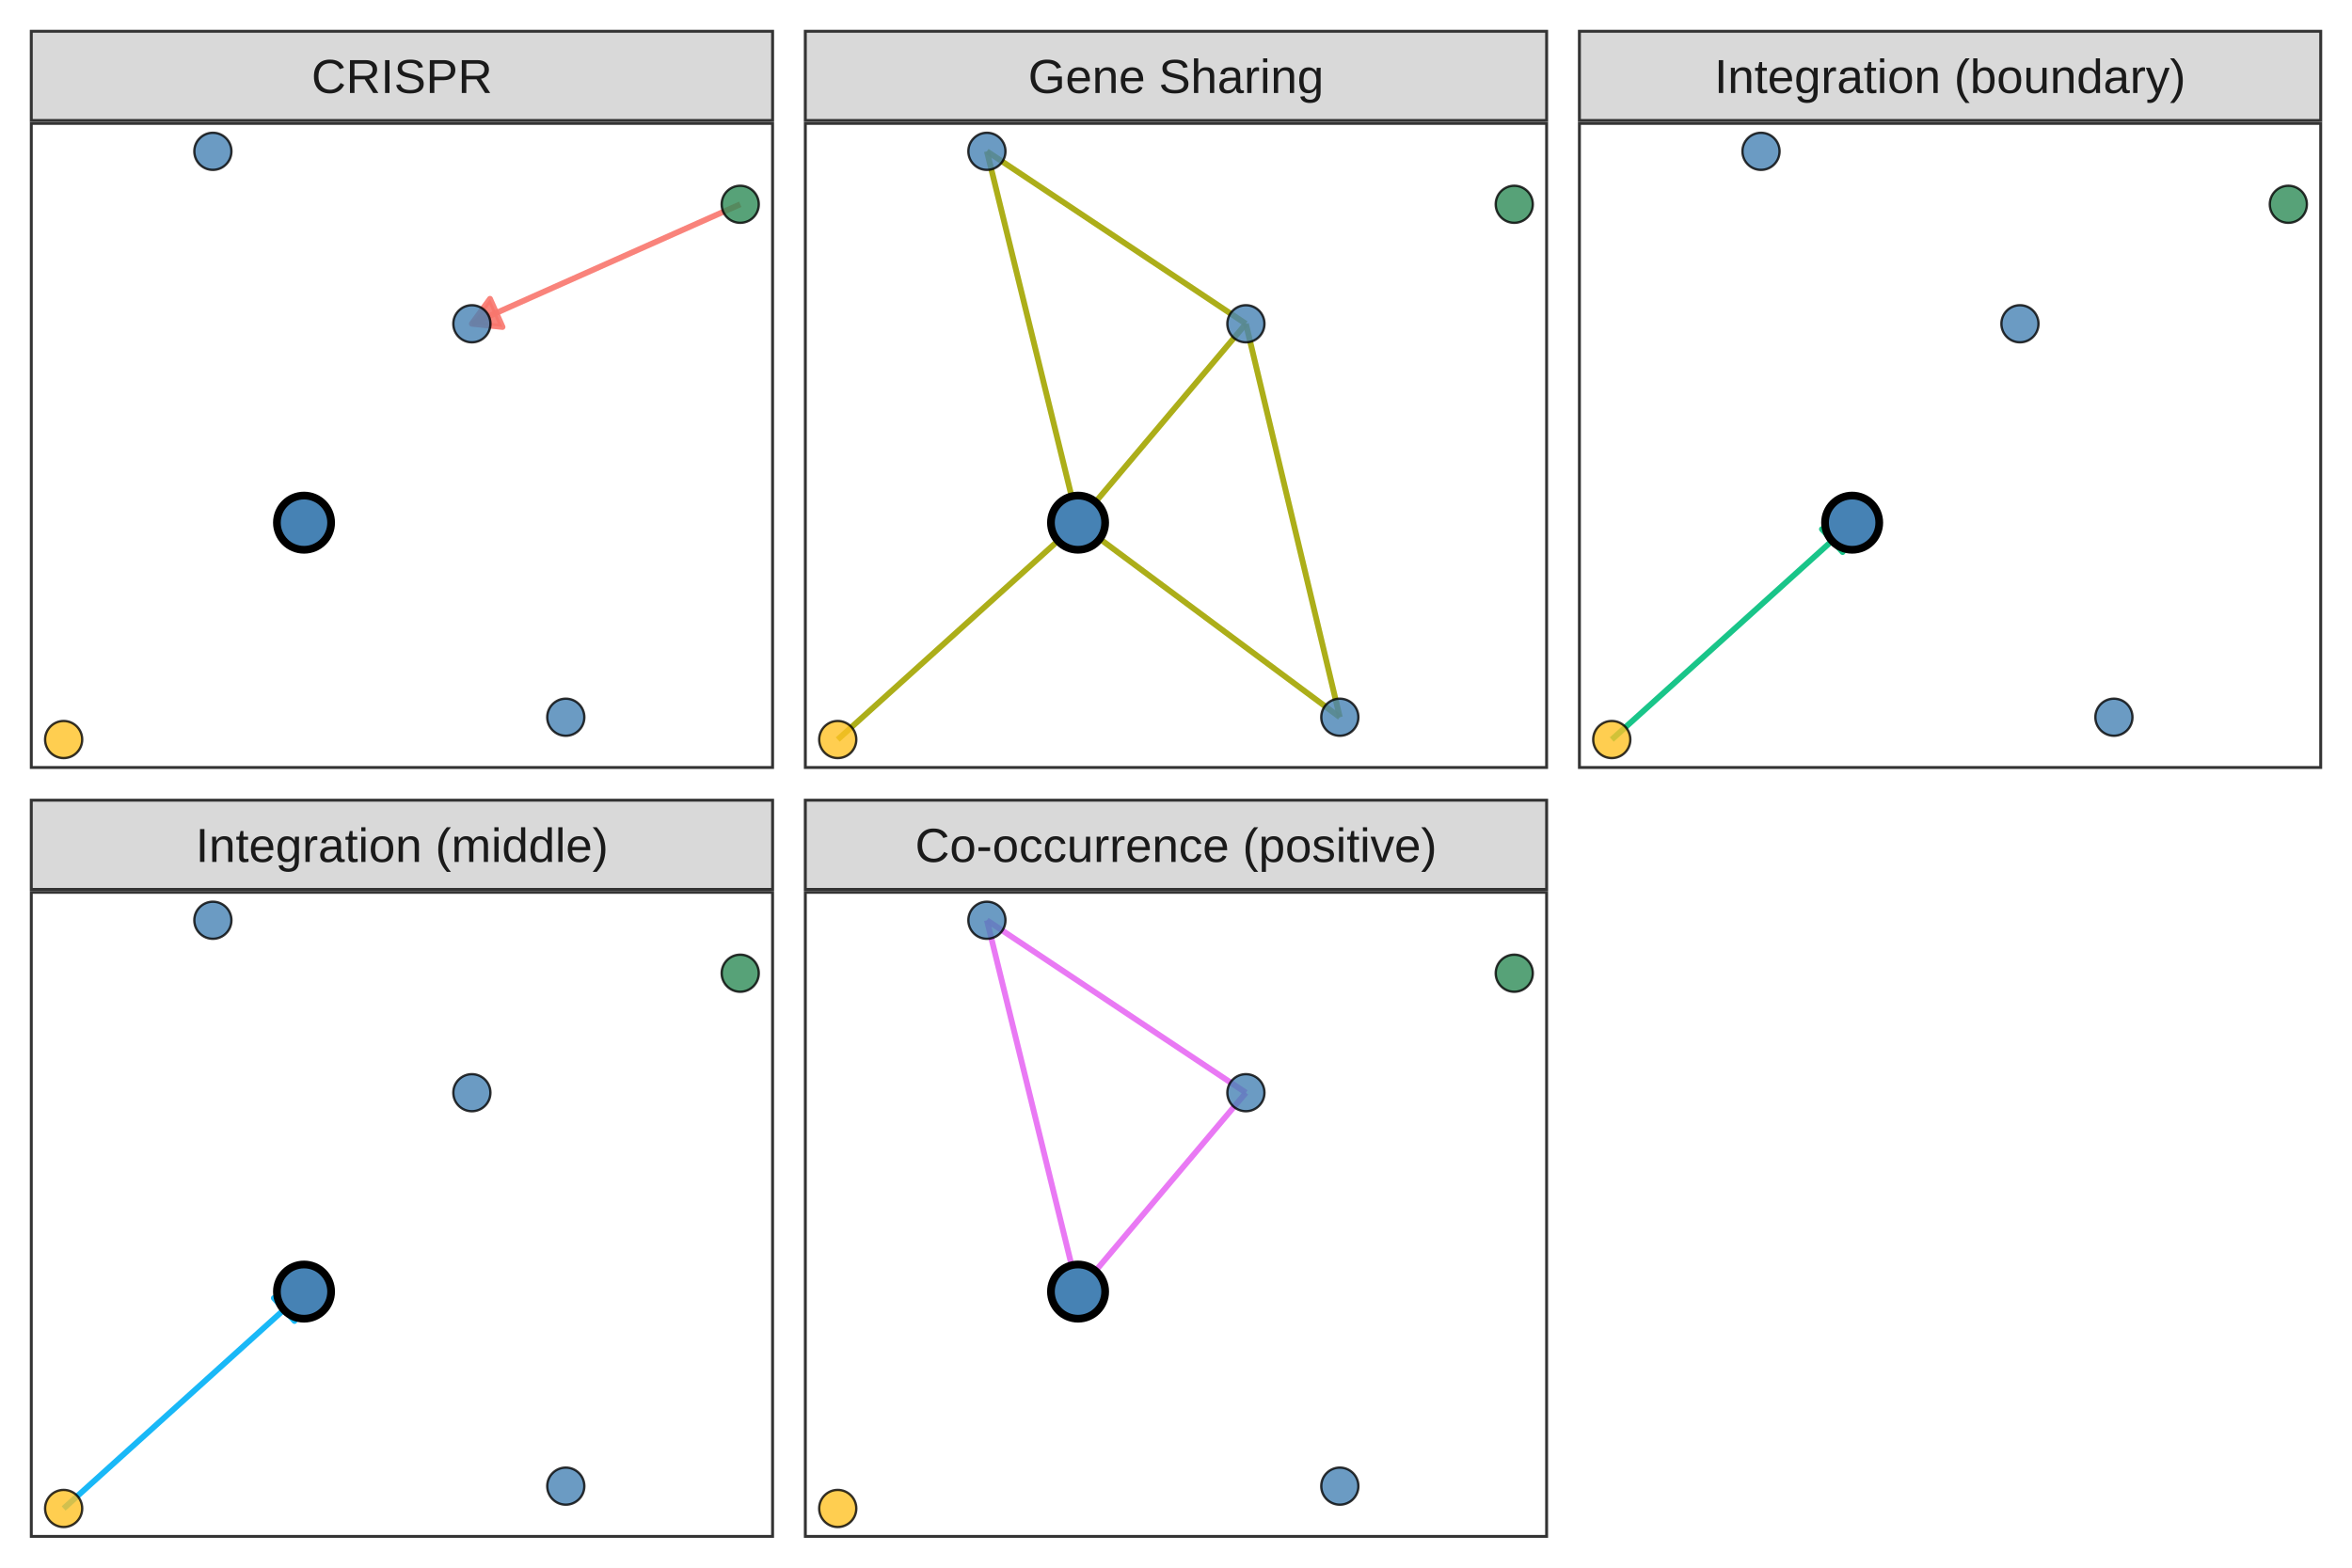
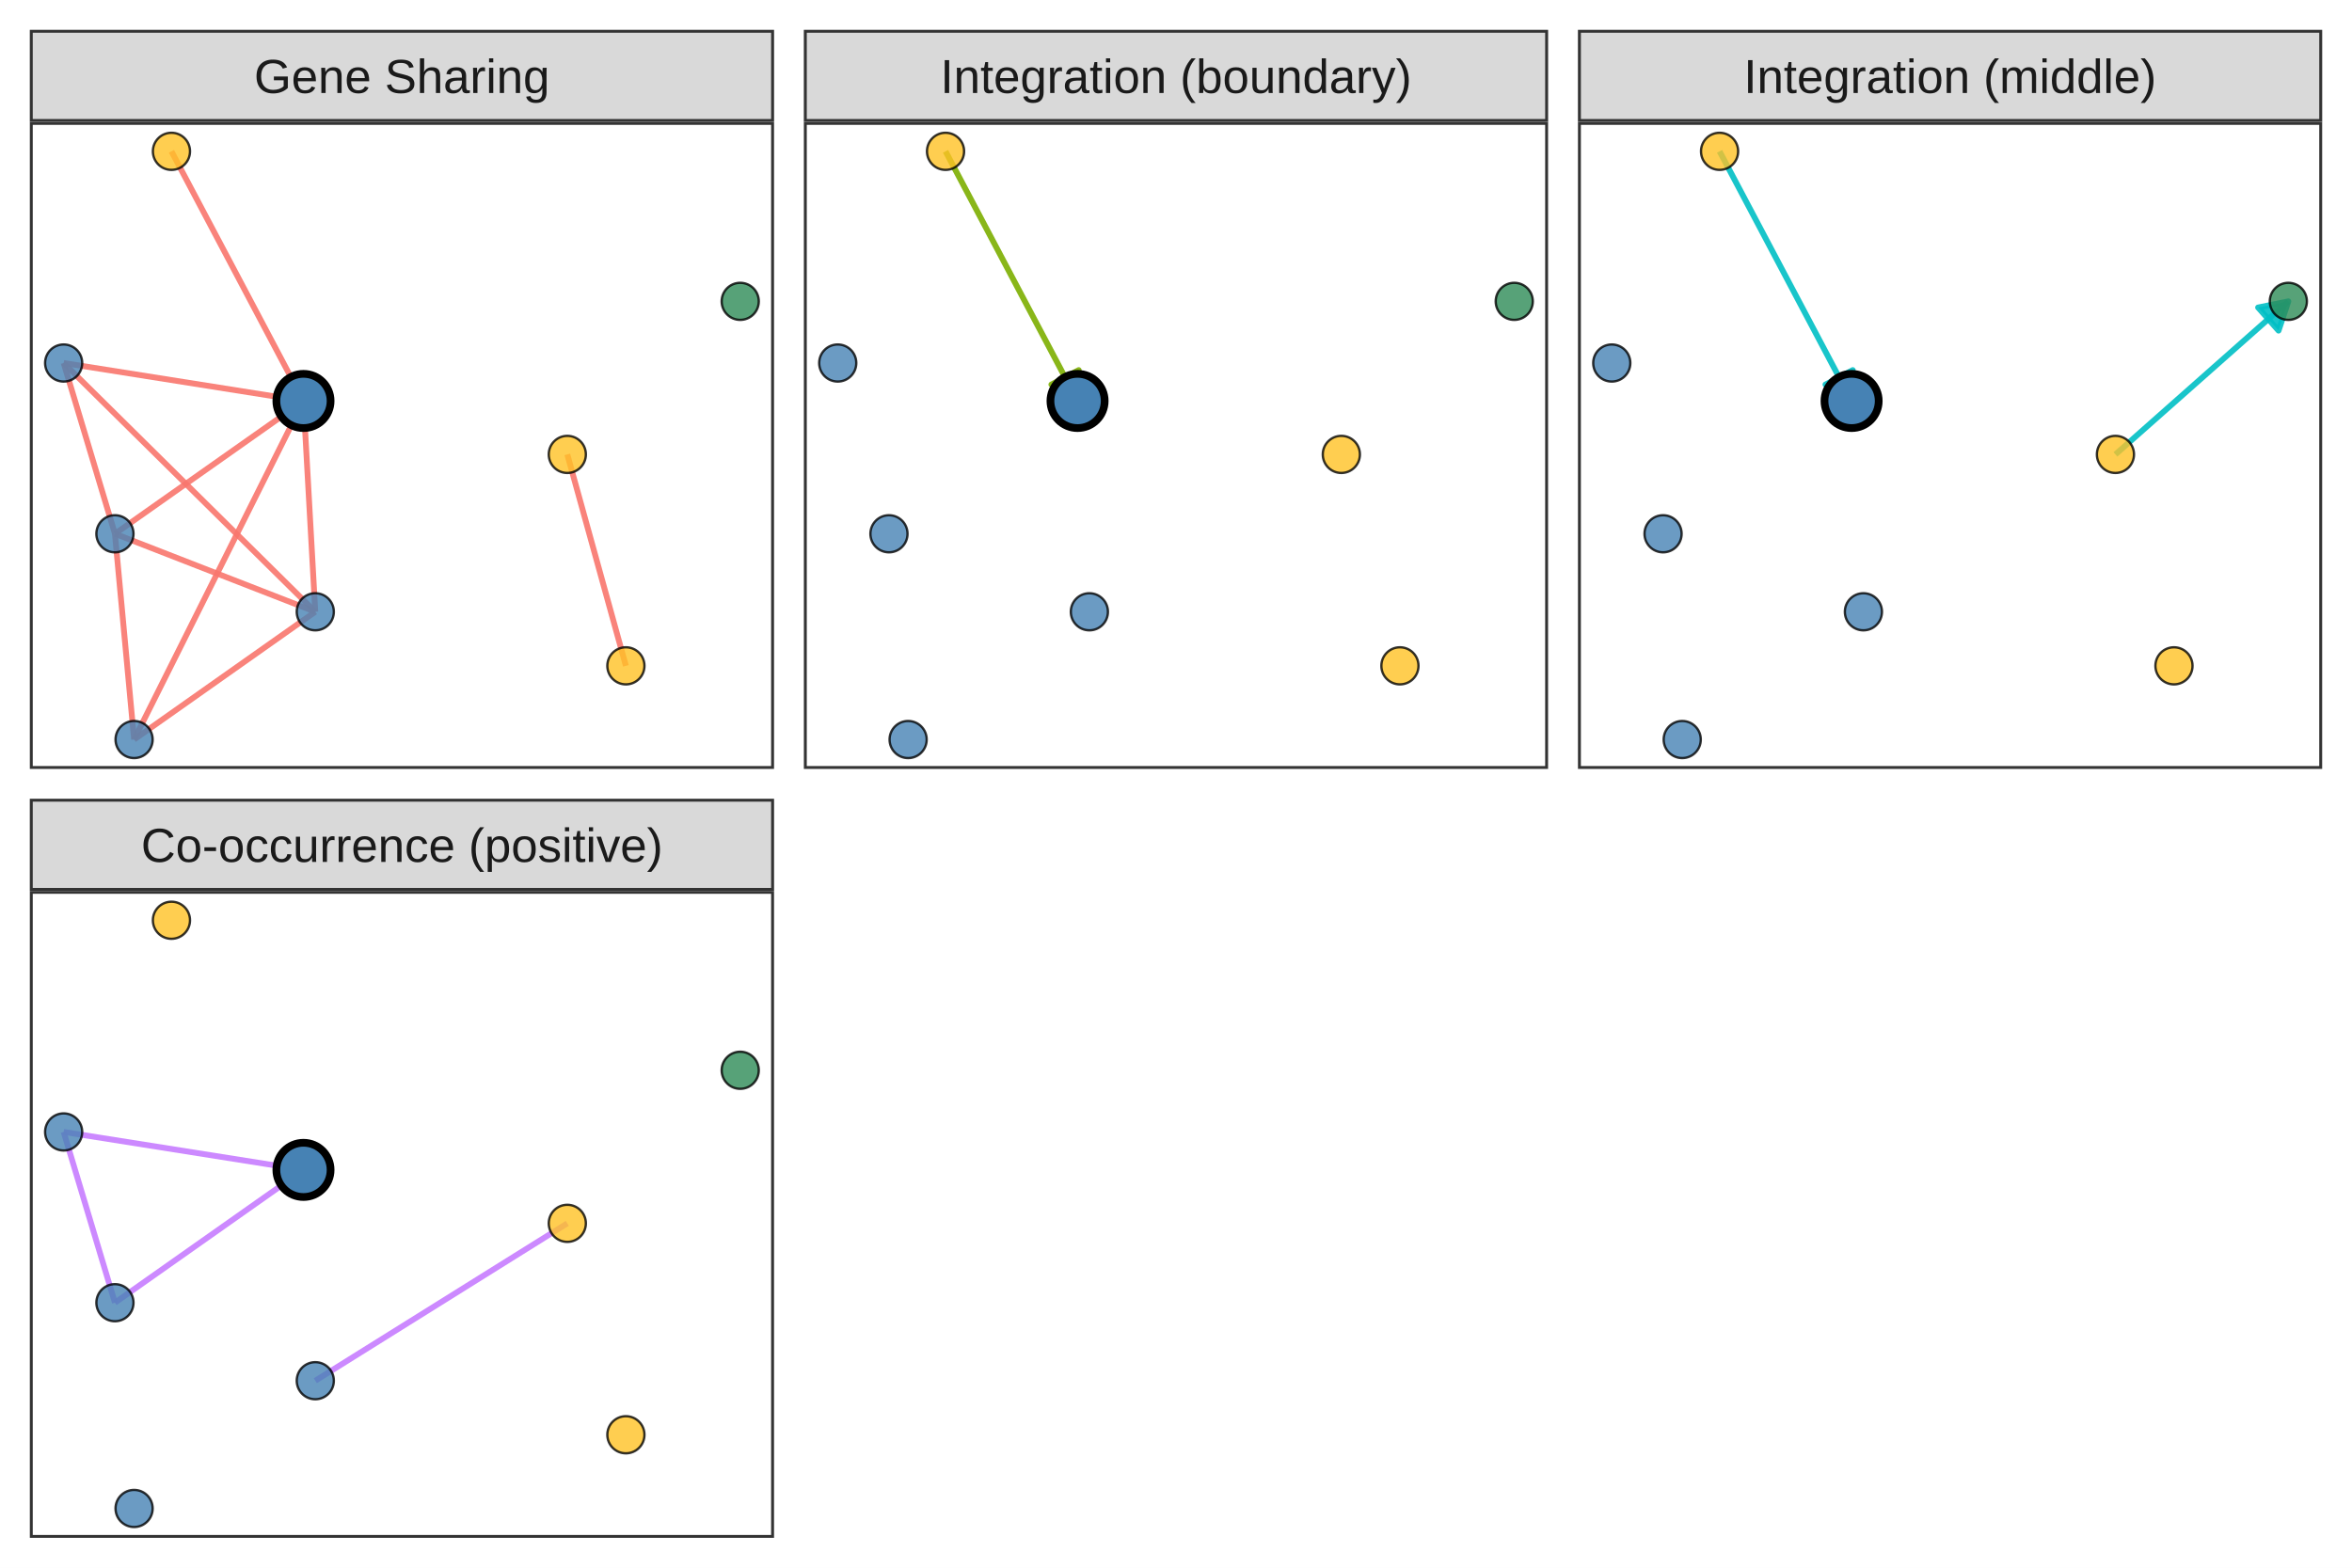
<svg xmlns="http://www.w3.org/2000/svg" width="432.00pt" height="288.00pt" viewBox="0 0 432.00 288.00">
  <g class="svglite">
    <defs>
      <style type="text/css">
    .svglite line, .svglite polyline, .svglite polygon, .svglite path, .svglite rect, .svglite circle {
      fill: none;
      stroke: #000000;
      stroke-linecap: round;
      stroke-linejoin: round;
      stroke-miterlimit: 10.00;
    }
    .svglite text {
      white-space: pre;
    }
    .svglite g.glyphgroup path {
      fill: inherit;
      stroke: none;
    }
  </style>
    </defs>
    <rect width="100%" height="100%" style="stroke: none; fill: #FFFFFF;" />
    <defs>
      <clipPath id="cpMC4wMHw0MzIuMDB8MC4wMHwyODguMDA=">
        <rect x="0.00" y="0.00" width="432.00" height="288.00" />
      </clipPath>
    </defs>
    <g clip-path="url(#cpMC4wMHw0MzIuMDB8MC4wMHwyODguMDA=)">
      <rect x="0" y="0.00" width="432.00" height="288.00" style="stroke-width: 1.07; stroke: #FFFFFF; fill: #FFFFFF;" />
    </g>
    <defs>
      <clipPath id="cpNS40OHwxNDIuMTd8MjIuNDB8MTQxLjI2">
        <rect x="5.48" y="22.40" width="136.69" height="118.86" />
      </clipPath>
    </defs>
    <g clip-path="url(#cpNS40OHwxNDIuMTd8MjIuNDB8MTQxLjI2)">
      <rect x="5.48" y="22.40" width="136.69" height="118.86" style="stroke-width: 1.07; stroke: none; fill: #FFFFFF;" />
-       <line x1="135.96" y1="37.53" x2="86.67" y2="59.48" style="stroke-width: 1.07; stroke: #F8766D; stroke-opacity: 0.90; stroke-linecap: butt;" />
-       <polygon points="90.00,54.89 86.67,59.48 92.30,60.07 " style="stroke-width: 1.07; stroke: #F8766D; stroke-opacity: 0.90; stroke-linecap: butt; fill: #F8766D; fill-opacity: 0.90;" />
-       <circle cx="135.96" cy="37.53" r="3.41" style="stroke-width: 0.43; stroke: #000000; stroke-opacity: 0.80; fill: #2E8B57; fill-opacity: 0.80;" />
-       <circle cx="11.69" cy="135.86" r="3.41" style="stroke-width: 0.43; stroke: #000000; stroke-opacity: 0.80; fill: #FFC125; fill-opacity: 0.80;" />
-       <circle cx="55.84" cy="96.02" r="4.98" style="stroke-width: 1.42; fill: #4682B4;" />
-       <circle cx="39.10" cy="27.80" r="3.41" style="stroke-width: 0.43; stroke: #000000; stroke-opacity: 0.80; fill: #4682B4; fill-opacity: 0.80;" />
-       <circle cx="103.92" cy="131.76" r="3.41" style="stroke-width: 0.43; stroke: #000000; stroke-opacity: 0.80; fill: #4682B4; fill-opacity: 0.80;" />
-       <circle cx="86.67" cy="59.48" r="3.41" style="stroke-width: 0.43; stroke: #000000; stroke-opacity: 0.80; fill: #4682B4; fill-opacity: 0.80;" />
+       <line x1="31.49" y1="27.80" x2="55.74" y2="73.66" style="stroke-width: 1.07; stroke: #F8766D; stroke-opacity: 0.90; stroke-linecap: butt;" />
+       <line x1="104.20" y1="83.48" x2="114.96" y2="122.32" style="stroke-width: 1.07; stroke: #F8766D; stroke-opacity: 0.90; stroke-linecap: butt;" />
+       <line x1="57.91" y1="112.39" x2="55.74" y2="73.66" style="stroke-width: 1.07; stroke: #F8766D; stroke-opacity: 0.90; stroke-linecap: butt;" />
+       <line x1="55.74" y1="73.66" x2="11.69" y2="66.69" style="stroke-width: 1.07; stroke: #F8766D; stroke-opacity: 0.90; stroke-linecap: butt;" />
+       <line x1="55.74" y1="73.66" x2="21.11" y2="98.06" style="stroke-width: 1.07; stroke: #F8766D; stroke-opacity: 0.90; stroke-linecap: butt;" />
+       <line x1="11.69" y1="66.69" x2="57.91" y2="112.39" style="stroke-width: 1.07; stroke: #F8766D; stroke-opacity: 0.90; stroke-linecap: butt;" />
+       <line x1="11.69" y1="66.69" x2="21.11" y2="98.06" style="stroke-width: 1.07; stroke: #F8766D; stroke-opacity: 0.90; stroke-linecap: butt;" />
+       <line x1="24.63" y1="135.86" x2="57.91" y2="112.39" style="stroke-width: 1.07; stroke: #F8766D; stroke-opacity: 0.90; stroke-linecap: butt;" />
+       <line x1="24.63" y1="135.86" x2="55.74" y2="73.66" style="stroke-width: 1.07; stroke: #F8766D; stroke-opacity: 0.90; stroke-linecap: butt;" />
+       <line x1="24.63" y1="135.86" x2="21.11" y2="98.06" style="stroke-width: 1.07; stroke: #F8766D; stroke-opacity: 0.90; stroke-linecap: butt;" />
+       <line x1="21.11" y1="98.06" x2="57.91" y2="112.39" style="stroke-width: 1.07; stroke: #F8766D; stroke-opacity: 0.90; stroke-linecap: butt;" />
+       <circle cx="135.96" cy="55.36" r="3.41" style="stroke-width: 0.43; stroke: #000000; stroke-opacity: 0.80; fill: #2E8B57; fill-opacity: 0.80;" />
+       <circle cx="31.49" cy="27.80" r="3.41" style="stroke-width: 0.43; stroke: #000000; stroke-opacity: 0.80; fill: #FFC125; fill-opacity: 0.80;" />
+       <circle cx="104.20" cy="83.48" r="3.41" style="stroke-width: 0.43; stroke: #000000; stroke-opacity: 0.80; fill: #FFC125; fill-opacity: 0.80;" />
+       <circle cx="114.96" cy="122.32" r="3.41" style="stroke-width: 0.43; stroke: #000000; stroke-opacity: 0.80; fill: #FFC125; fill-opacity: 0.80;" />
+       <circle cx="57.91" cy="112.39" r="3.41" style="stroke-width: 0.43; stroke: #000000; stroke-opacity: 0.80; fill: #4682B4; fill-opacity: 0.80;" />
+       <circle cx="55.74" cy="73.66" r="4.98" style="stroke-width: 1.42; fill: #4682B4;" />
+       <circle cx="11.69" cy="66.69" r="3.41" style="stroke-width: 0.43; stroke: #000000; stroke-opacity: 0.80; fill: #4682B4; fill-opacity: 0.80;" />
+       <circle cx="24.63" cy="135.86" r="3.41" style="stroke-width: 0.43; stroke: #000000; stroke-opacity: 0.80; fill: #4682B4; fill-opacity: 0.80;" />
+       <circle cx="21.11" cy="98.06" r="3.41" style="stroke-width: 0.43; stroke: #000000; stroke-opacity: 0.80; fill: #4682B4; fill-opacity: 0.80;" />
      <rect x="5.48" y="22.40" width="136.69" height="118.86" style="stroke-width: 1.07; stroke: #333333;" />
    </g>
    <g clip-path="url(#cpMC4wMHw0MzIuMDB8MC4wMHwyODguMDA=)">
</g>
    <defs>
      <clipPath id="cpNS40OHwxNDIuMTd8MTYzLjY2fDI4Mi41Mg==">
        <rect x="5.48" y="163.66" width="136.69" height="118.86" />
      </clipPath>
    </defs>
    <g clip-path="url(#cpNS40OHwxNDIuMTd8MTYzLjY2fDI4Mi41Mg==)">
      <rect x="5.48" y="163.66" width="136.69" height="118.86" style="stroke-width: 1.07; stroke: none; fill: #FFFFFF;" />
-       <line x1="11.69" y1="277.12" x2="55.84" y2="237.28" style="stroke-width: 1.07; stroke: #00B0F6; stroke-opacity: 0.90; stroke-linecap: butt;" />
-       <polygon points="54.09,242.68 55.84,237.28 50.30,238.47 " style="stroke-width: 1.07; stroke: #00B0F6; stroke-opacity: 0.90; stroke-linecap: butt; fill: #00B0F6; fill-opacity: 0.90;" />
-       <circle cx="135.96" cy="178.79" r="3.41" style="stroke-width: 0.43; stroke: #000000; stroke-opacity: 0.80; fill: #2E8B57; fill-opacity: 0.80;" />
-       <circle cx="11.69" cy="277.12" r="3.41" style="stroke-width: 0.43; stroke: #000000; stroke-opacity: 0.80; fill: #FFC125; fill-opacity: 0.80;" />
-       <circle cx="55.84" cy="237.28" r="4.98" style="stroke-width: 1.42; fill: #4682B4;" />
-       <circle cx="39.10" cy="169.06" r="3.41" style="stroke-width: 0.43; stroke: #000000; stroke-opacity: 0.80; fill: #4682B4; fill-opacity: 0.80;" />
-       <circle cx="103.92" cy="273.02" r="3.41" style="stroke-width: 0.43; stroke: #000000; stroke-opacity: 0.80; fill: #4682B4; fill-opacity: 0.80;" />
-       <circle cx="86.67" cy="200.74" r="3.41" style="stroke-width: 0.43; stroke: #000000; stroke-opacity: 0.80; fill: #4682B4; fill-opacity: 0.80;" />
+       <line x1="104.20" y1="224.74" x2="57.91" y2="253.65" style="stroke-width: 1.07; stroke: #C77CFF; stroke-opacity: 0.90; stroke-linecap: butt;" />
+       <line x1="55.74" y1="214.92" x2="11.69" y2="207.95" style="stroke-width: 1.07; stroke: #C77CFF; stroke-opacity: 0.90; stroke-linecap: butt;" />
+       <line x1="55.74" y1="214.92" x2="21.11" y2="239.32" style="stroke-width: 1.07; stroke: #C77CFF; stroke-opacity: 0.90; stroke-linecap: butt;" />
+       <line x1="11.69" y1="207.95" x2="21.11" y2="239.32" style="stroke-width: 1.07; stroke: #C77CFF; stroke-opacity: 0.90; stroke-linecap: butt;" />
+       <circle cx="135.96" cy="196.62" r="3.41" style="stroke-width: 0.43; stroke: #000000; stroke-opacity: 0.80; fill: #2E8B57; fill-opacity: 0.80;" />
+       <circle cx="31.49" cy="169.06" r="3.41" style="stroke-width: 0.43; stroke: #000000; stroke-opacity: 0.80; fill: #FFC125; fill-opacity: 0.80;" />
+       <circle cx="104.20" cy="224.74" r="3.41" style="stroke-width: 0.43; stroke: #000000; stroke-opacity: 0.80; fill: #FFC125; fill-opacity: 0.80;" />
+       <circle cx="114.96" cy="263.58" r="3.41" style="stroke-width: 0.43; stroke: #000000; stroke-opacity: 0.80; fill: #FFC125; fill-opacity: 0.80;" />
+       <circle cx="57.91" cy="253.65" r="3.41" style="stroke-width: 0.43; stroke: #000000; stroke-opacity: 0.80; fill: #4682B4; fill-opacity: 0.80;" />
+       <circle cx="55.74" cy="214.92" r="4.98" style="stroke-width: 1.42; fill: #4682B4;" />
+       <circle cx="11.69" cy="207.95" r="3.41" style="stroke-width: 0.43; stroke: #000000; stroke-opacity: 0.80; fill: #4682B4; fill-opacity: 0.80;" />
+       <circle cx="24.63" cy="277.12" r="3.41" style="stroke-width: 0.43; stroke: #000000; stroke-opacity: 0.80; fill: #4682B4; fill-opacity: 0.80;" />
+       <circle cx="21.11" cy="239.32" r="3.41" style="stroke-width: 0.43; stroke: #000000; stroke-opacity: 0.80; fill: #4682B4; fill-opacity: 0.80;" />
      <rect x="5.48" y="163.66" width="136.69" height="118.86" style="stroke-width: 1.07; stroke: #333333;" />
    </g>
    <g clip-path="url(#cpMC4wMHw0MzIuMDB8MC4wMHwyODguMDA=)">
</g>
    <defs>
      <clipPath id="cpMTQ3LjY1fDI4NC4zNXwyMi40MHwxNDEuMjY=">
        <rect x="147.65" y="22.40" width="136.69" height="118.86" />
      </clipPath>
    </defs>
    <g clip-path="url(#cpMTQ3LjY1fDI4NC4zNXwyMi40MHwxNDEuMjY=)">
      <rect x="147.65" y="22.40" width="136.69" height="118.86" style="stroke-width: 1.07; stroke: none; fill: #FFFFFF;" />
-       <line x1="153.87" y1="135.86" x2="198.01" y2="96.02" style="stroke-width: 1.07; stroke: #A3A500; stroke-opacity: 0.90; stroke-linecap: butt;" />
-       <line x1="198.01" y1="96.02" x2="181.27" y2="27.80" style="stroke-width: 1.07; stroke: #A3A500; stroke-opacity: 0.90; stroke-linecap: butt;" />
-       <line x1="198.01" y1="96.02" x2="228.84" y2="59.48" style="stroke-width: 1.07; stroke: #A3A500; stroke-opacity: 0.90; stroke-linecap: butt;" />
-       <line x1="181.27" y1="27.80" x2="228.84" y2="59.48" style="stroke-width: 1.07; stroke: #A3A500; stroke-opacity: 0.90; stroke-linecap: butt;" />
-       <line x1="246.09" y1="131.76" x2="198.01" y2="96.02" style="stroke-width: 1.07; stroke: #A3A500; stroke-opacity: 0.90; stroke-linecap: butt;" />
-       <line x1="246.09" y1="131.76" x2="228.84" y2="59.48" style="stroke-width: 1.07; stroke: #A3A500; stroke-opacity: 0.90; stroke-linecap: butt;" />
-       <circle cx="278.13" cy="37.53" r="3.41" style="stroke-width: 0.43; stroke: #000000; stroke-opacity: 0.80; fill: #2E8B57; fill-opacity: 0.80;" />
-       <circle cx="153.87" cy="135.86" r="3.41" style="stroke-width: 0.43; stroke: #000000; stroke-opacity: 0.80; fill: #FFC125; fill-opacity: 0.80;" />
-       <circle cx="198.01" cy="96.02" r="4.98" style="stroke-width: 1.42; fill: #4682B4;" />
-       <circle cx="181.27" cy="27.80" r="3.41" style="stroke-width: 0.43; stroke: #000000; stroke-opacity: 0.80; fill: #4682B4; fill-opacity: 0.80;" />
-       <circle cx="246.09" cy="131.76" r="3.41" style="stroke-width: 0.43; stroke: #000000; stroke-opacity: 0.80; fill: #4682B4; fill-opacity: 0.80;" />
-       <circle cx="228.84" cy="59.48" r="3.41" style="stroke-width: 0.43; stroke: #000000; stroke-opacity: 0.80; fill: #4682B4; fill-opacity: 0.80;" />
+       <line x1="173.67" y1="27.80" x2="197.92" y2="73.66" style="stroke-width: 1.07; stroke: #7CAE00; stroke-opacity: 0.90; stroke-linecap: butt;" />
+       <polygon points="193.11,70.64 197.92,73.66 198.13,67.99 " style="stroke-width: 1.07; stroke: #7CAE00; stroke-opacity: 0.90; stroke-linecap: butt; fill: #7CAE00; fill-opacity: 0.90;" />
+       <circle cx="278.13" cy="55.36" r="3.41" style="stroke-width: 0.43; stroke: #000000; stroke-opacity: 0.80; fill: #2E8B57; fill-opacity: 0.80;" />
+       <circle cx="173.67" cy="27.80" r="3.41" style="stroke-width: 0.43; stroke: #000000; stroke-opacity: 0.80; fill: #FFC125; fill-opacity: 0.80;" />
+       <circle cx="246.37" cy="83.48" r="3.41" style="stroke-width: 0.43; stroke: #000000; stroke-opacity: 0.80; fill: #FFC125; fill-opacity: 0.80;" />
+       <circle cx="257.13" cy="122.32" r="3.41" style="stroke-width: 0.43; stroke: #000000; stroke-opacity: 0.80; fill: #FFC125; fill-opacity: 0.80;" />
+       <circle cx="200.09" cy="112.39" r="3.41" style="stroke-width: 0.43; stroke: #000000; stroke-opacity: 0.80; fill: #4682B4; fill-opacity: 0.80;" />
+       <circle cx="197.92" cy="73.66" r="4.98" style="stroke-width: 1.42; fill: #4682B4;" />
+       <circle cx="153.87" cy="66.69" r="3.41" style="stroke-width: 0.43; stroke: #000000; stroke-opacity: 0.80; fill: #4682B4; fill-opacity: 0.80;" />
+       <circle cx="166.80" cy="135.86" r="3.41" style="stroke-width: 0.43; stroke: #000000; stroke-opacity: 0.80; fill: #4682B4; fill-opacity: 0.80;" />
+       <circle cx="163.28" cy="98.06" r="3.41" style="stroke-width: 0.43; stroke: #000000; stroke-opacity: 0.80; fill: #4682B4; fill-opacity: 0.80;" />
      <rect x="147.65" y="22.40" width="136.69" height="118.86" style="stroke-width: 1.07; stroke: #333333;" />
-     </g>
-     <g clip-path="url(#cpMC4wMHw0MzIuMDB8MC4wMHwyODguMDA=)">
- </g>
-     <defs>
-       <clipPath id="cpMTQ3LjY1fDI4NC4zNXwxNjMuNjZ8MjgyLjUy">
-         <rect x="147.65" y="163.66" width="136.69" height="118.86" />
-       </clipPath>
-     </defs>
-     <g clip-path="url(#cpMTQ3LjY1fDI4NC4zNXwxNjMuNjZ8MjgyLjUy)">
-       <rect x="147.65" y="163.66" width="136.69" height="118.86" style="stroke-width: 1.07; stroke: none; fill: #FFFFFF;" />
-       <line x1="198.01" y1="237.28" x2="181.27" y2="169.06" style="stroke-width: 1.07; stroke: #E76BF3; stroke-opacity: 0.90; stroke-linecap: butt;" />
-       <line x1="198.01" y1="237.28" x2="228.84" y2="200.74" style="stroke-width: 1.07; stroke: #E76BF3; stroke-opacity: 0.90; stroke-linecap: butt;" />
-       <line x1="181.27" y1="169.06" x2="228.84" y2="200.74" style="stroke-width: 1.07; stroke: #E76BF3; stroke-opacity: 0.90; stroke-linecap: butt;" />
-       <circle cx="278.13" cy="178.79" r="3.41" style="stroke-width: 0.43; stroke: #000000; stroke-opacity: 0.80; fill: #2E8B57; fill-opacity: 0.80;" />
-       <circle cx="153.87" cy="277.12" r="3.41" style="stroke-width: 0.43; stroke: #000000; stroke-opacity: 0.80; fill: #FFC125; fill-opacity: 0.80;" />
-       <circle cx="198.01" cy="237.28" r="4.98" style="stroke-width: 1.42; fill: #4682B4;" />
-       <circle cx="181.27" cy="169.06" r="3.41" style="stroke-width: 0.43; stroke: #000000; stroke-opacity: 0.80; fill: #4682B4; fill-opacity: 0.80;" />
-       <circle cx="246.09" cy="273.02" r="3.41" style="stroke-width: 0.43; stroke: #000000; stroke-opacity: 0.80; fill: #4682B4; fill-opacity: 0.80;" />
-       <circle cx="228.84" cy="200.74" r="3.41" style="stroke-width: 0.43; stroke: #000000; stroke-opacity: 0.80; fill: #4682B4; fill-opacity: 0.80;" />
-       <rect x="147.65" y="163.66" width="136.69" height="118.86" style="stroke-width: 1.07; stroke: #333333;" />
    </g>
    <g clip-path="url(#cpMC4wMHw0MzIuMDB8MC4wMHwyODguMDA=)">
</g>
    <defs>
      <clipPath id="cpMjg5LjgzfDQyNi41MnwyMi40MHwxNDEuMjY=">
        <rect x="289.83" y="22.40" width="136.69" height="118.86" />
      </clipPath>
    </defs>
    <g clip-path="url(#cpMjg5LjgzfDQyNi41MnwyMi40MHwxNDEuMjY=)">
      <rect x="289.83" y="22.40" width="136.69" height="118.86" style="stroke-width: 1.07; stroke: none; fill: #FFFFFF;" />
-       <line x1="296.04" y1="135.86" x2="340.19" y2="96.02" style="stroke-width: 1.07; stroke: #00BF7D; stroke-opacity: 0.90; stroke-linecap: butt;" />
-       <polygon points="338.44,101.42 340.19,96.02 334.64,97.21 " style="stroke-width: 1.07; stroke: #00BF7D; stroke-opacity: 0.90; stroke-linecap: butt; fill: #00BF7D; fill-opacity: 0.90;" />
-       <circle cx="420.31" cy="37.53" r="3.41" style="stroke-width: 0.43; stroke: #000000; stroke-opacity: 0.80; fill: #2E8B57; fill-opacity: 0.80;" />
-       <circle cx="296.04" cy="135.86" r="3.41" style="stroke-width: 0.43; stroke: #000000; stroke-opacity: 0.80; fill: #FFC125; fill-opacity: 0.80;" />
-       <circle cx="340.19" cy="96.02" r="4.98" style="stroke-width: 1.42; fill: #4682B4;" />
-       <circle cx="323.45" cy="27.80" r="3.41" style="stroke-width: 0.43; stroke: #000000; stroke-opacity: 0.80; fill: #4682B4; fill-opacity: 0.80;" />
-       <circle cx="388.27" cy="131.76" r="3.41" style="stroke-width: 0.43; stroke: #000000; stroke-opacity: 0.80; fill: #4682B4; fill-opacity: 0.80;" />
-       <circle cx="371.01" cy="59.48" r="3.41" style="stroke-width: 0.43; stroke: #000000; stroke-opacity: 0.80; fill: #4682B4; fill-opacity: 0.80;" />
+       <line x1="315.84" y1="27.80" x2="340.09" y2="73.66" style="stroke-width: 1.07; stroke: #00BFC4; stroke-opacity: 0.90; stroke-linecap: butt;" />
+       <polygon points="335.29,70.64 340.09,73.66 340.30,67.99 " style="stroke-width: 1.07; stroke: #00BFC4; stroke-opacity: 0.90; stroke-linecap: butt; fill: #00BFC4; fill-opacity: 0.90;" />
+       <line x1="388.55" y1="83.48" x2="420.31" y2="55.36" style="stroke-width: 1.07; stroke: #00BFC4; stroke-opacity: 0.90; stroke-linecap: butt;" />
+       <polygon points="418.51,60.74 420.31,55.36 414.75,56.49 " style="stroke-width: 1.07; stroke: #00BFC4; stroke-opacity: 0.90; stroke-linecap: butt; fill: #00BFC4; fill-opacity: 0.90;" />
+       <circle cx="420.31" cy="55.36" r="3.41" style="stroke-width: 0.43; stroke: #000000; stroke-opacity: 0.80; fill: #2E8B57; fill-opacity: 0.80;" />
+       <circle cx="315.84" cy="27.80" r="3.41" style="stroke-width: 0.43; stroke: #000000; stroke-opacity: 0.80; fill: #FFC125; fill-opacity: 0.80;" />
+       <circle cx="388.55" cy="83.48" r="3.41" style="stroke-width: 0.43; stroke: #000000; stroke-opacity: 0.80; fill: #FFC125; fill-opacity: 0.80;" />
+       <circle cx="399.30" cy="122.32" r="3.41" style="stroke-width: 0.43; stroke: #000000; stroke-opacity: 0.80; fill: #FFC125; fill-opacity: 0.80;" />
+       <circle cx="342.26" cy="112.39" r="3.41" style="stroke-width: 0.43; stroke: #000000; stroke-opacity: 0.80; fill: #4682B4; fill-opacity: 0.80;" />
+       <circle cx="340.09" cy="73.66" r="4.98" style="stroke-width: 1.42; fill: #4682B4;" />
+       <circle cx="296.04" cy="66.69" r="3.41" style="stroke-width: 0.43; stroke: #000000; stroke-opacity: 0.80; fill: #4682B4; fill-opacity: 0.80;" />
+       <circle cx="308.98" cy="135.86" r="3.41" style="stroke-width: 0.43; stroke: #000000; stroke-opacity: 0.80; fill: #4682B4; fill-opacity: 0.80;" />
+       <circle cx="305.46" cy="98.06" r="3.41" style="stroke-width: 0.43; stroke: #000000; stroke-opacity: 0.80; fill: #4682B4; fill-opacity: 0.80;" />
      <rect x="289.83" y="22.40" width="136.69" height="118.86" style="stroke-width: 1.07; stroke: #333333;" />
    </g>
    <g clip-path="url(#cpMC4wMHw0MzIuMDB8MC4wMHwyODguMDA=)">
</g>
    <defs>
      <clipPath id="cpNS40OHwxNDIuMTd8MTQ2Ljc0fDE2My42Ng==">
        <rect x="5.48" y="146.74" width="136.69" height="16.92" />
      </clipPath>
    </defs>
    <g clip-path="url(#cpNS40OHwxNDIuMTd8MTQ2Ljc0fDE2My42Ng==)">
      <rect x="5.48" y="146.74" width="136.69" height="16.92" style="stroke-width: 1.07; stroke: #333333; fill: #D9D9D9;" />
-       <text x="73.83" y="158.35" text-anchor="middle" style="font-size: 8.80px;fill: #1A1A1A; font-family: &quot;Arial&quot;;" textLength="75.72px" lengthAdjust="spacingAndGlyphs">Integration (middle)</text>
-     </g>
-     <g clip-path="url(#cpMC4wMHw0MzIuMDB8MC4wMHwyODguMDA=)">
- </g>
-     <defs>
-       <clipPath id="cpMTQ3LjY1fDI4NC4zNXwxNDYuNzR8MTYzLjY2">
-         <rect x="147.65" y="146.74" width="136.69" height="16.92" />
-       </clipPath>
-     </defs>
-     <g clip-path="url(#cpMTQ3LjY1fDI4NC4zNXwxNDYuNzR8MTYzLjY2)">
-       <rect x="147.65" y="146.74" width="136.69" height="16.92" style="stroke-width: 1.07; stroke: #333333; fill: #D9D9D9;" />
-       <text x="216.00" y="158.35" text-anchor="middle" style="font-size: 8.80px;fill: #1A1A1A; font-family: &quot;Arial&quot;;" textLength="95.80px" lengthAdjust="spacingAndGlyphs">Co-occurrence (positive)</text>
+       <text x="73.83" y="158.35" text-anchor="middle" style="font-size: 8.80px;fill: #1A1A1A; font-family: &quot;Arial&quot;;" textLength="95.80px" lengthAdjust="spacingAndGlyphs">Co-occurrence (positive)</text>
    </g>
    <g clip-path="url(#cpMC4wMHw0MzIuMDB8MC4wMHwyODguMDA=)">
</g>
    <defs>
      <clipPath id="cpNS40OHwxNDIuMTd8NS40OHwyMi40MA==">
        <rect x="5.48" y="5.48" width="136.69" height="16.92" />
      </clipPath>
    </defs>
    <g clip-path="url(#cpNS40OHwxNDIuMTd8NS40OHwyMi40MA==)">
      <rect x="5.48" y="5.48" width="136.69" height="16.92" style="stroke-width: 1.07; stroke: #333333; fill: #D9D9D9;" />
-       <text x="73.83" y="17.09" text-anchor="middle" style="font-size: 8.80px;fill: #1A1A1A; font-family: &quot;Arial&quot;;" textLength="33.27px" lengthAdjust="spacingAndGlyphs">CRISPR</text>
+       <text x="73.83" y="17.09" text-anchor="middle" style="font-size: 8.80px;fill: #1A1A1A; font-family: &quot;Arial&quot;;" textLength="54.27px" lengthAdjust="spacingAndGlyphs">Gene Sharing</text>
    </g>
    <g clip-path="url(#cpMC4wMHw0MzIuMDB8MC4wMHwyODguMDA=)">
</g>
    <defs>
      <clipPath id="cpMTQ3LjY1fDI4NC4zNXw1LjQ4fDIyLjQw">
        <rect x="147.65" y="5.48" width="136.69" height="16.92" />
      </clipPath>
    </defs>
    <g clip-path="url(#cpMTQ3LjY1fDI4NC4zNXw1LjQ4fDIyLjQw)">
      <rect x="147.65" y="5.48" width="136.69" height="16.92" style="stroke-width: 1.07; stroke: #333333; fill: #D9D9D9;" />
-       <text x="216.00" y="17.09" text-anchor="middle" style="font-size: 8.80px;fill: #1A1A1A; font-family: &quot;Arial&quot;;" textLength="54.27px" lengthAdjust="spacingAndGlyphs">Gene Sharing</text>
+       <text x="216.00" y="17.09" text-anchor="middle" style="font-size: 8.80px;fill: #1A1A1A; font-family: &quot;Arial&quot;;" textLength="86.48px" lengthAdjust="spacingAndGlyphs">Integration (boundary)</text>
    </g>
    <g clip-path="url(#cpMC4wMHw0MzIuMDB8MC4wMHwyODguMDA=)">
</g>
    <defs>
      <clipPath id="cpMjg5LjgzfDQyNi41Mnw1LjQ4fDIyLjQw">
        <rect x="289.83" y="5.48" width="136.69" height="16.92" />
      </clipPath>
    </defs>
    <g clip-path="url(#cpMjg5LjgzfDQyNi41Mnw1LjQ4fDIyLjQw)">
      <rect x="289.83" y="5.48" width="136.69" height="16.92" style="stroke-width: 1.07; stroke: #333333; fill: #D9D9D9;" />
-       <text x="358.17" y="17.09" text-anchor="middle" style="font-size: 8.80px;fill: #1A1A1A; font-family: &quot;Arial&quot;;" textLength="86.48px" lengthAdjust="spacingAndGlyphs">Integration (boundary)</text>
+       <text x="358.17" y="17.09" text-anchor="middle" style="font-size: 8.80px;fill: #1A1A1A; font-family: &quot;Arial&quot;;" textLength="75.72px" lengthAdjust="spacingAndGlyphs">Integration (middle)</text>
    </g>
    <g clip-path="url(#cpMC4wMHw0MzIuMDB8MC4wMHwyODguMDA=)">
</g>
  </g>
</svg>
